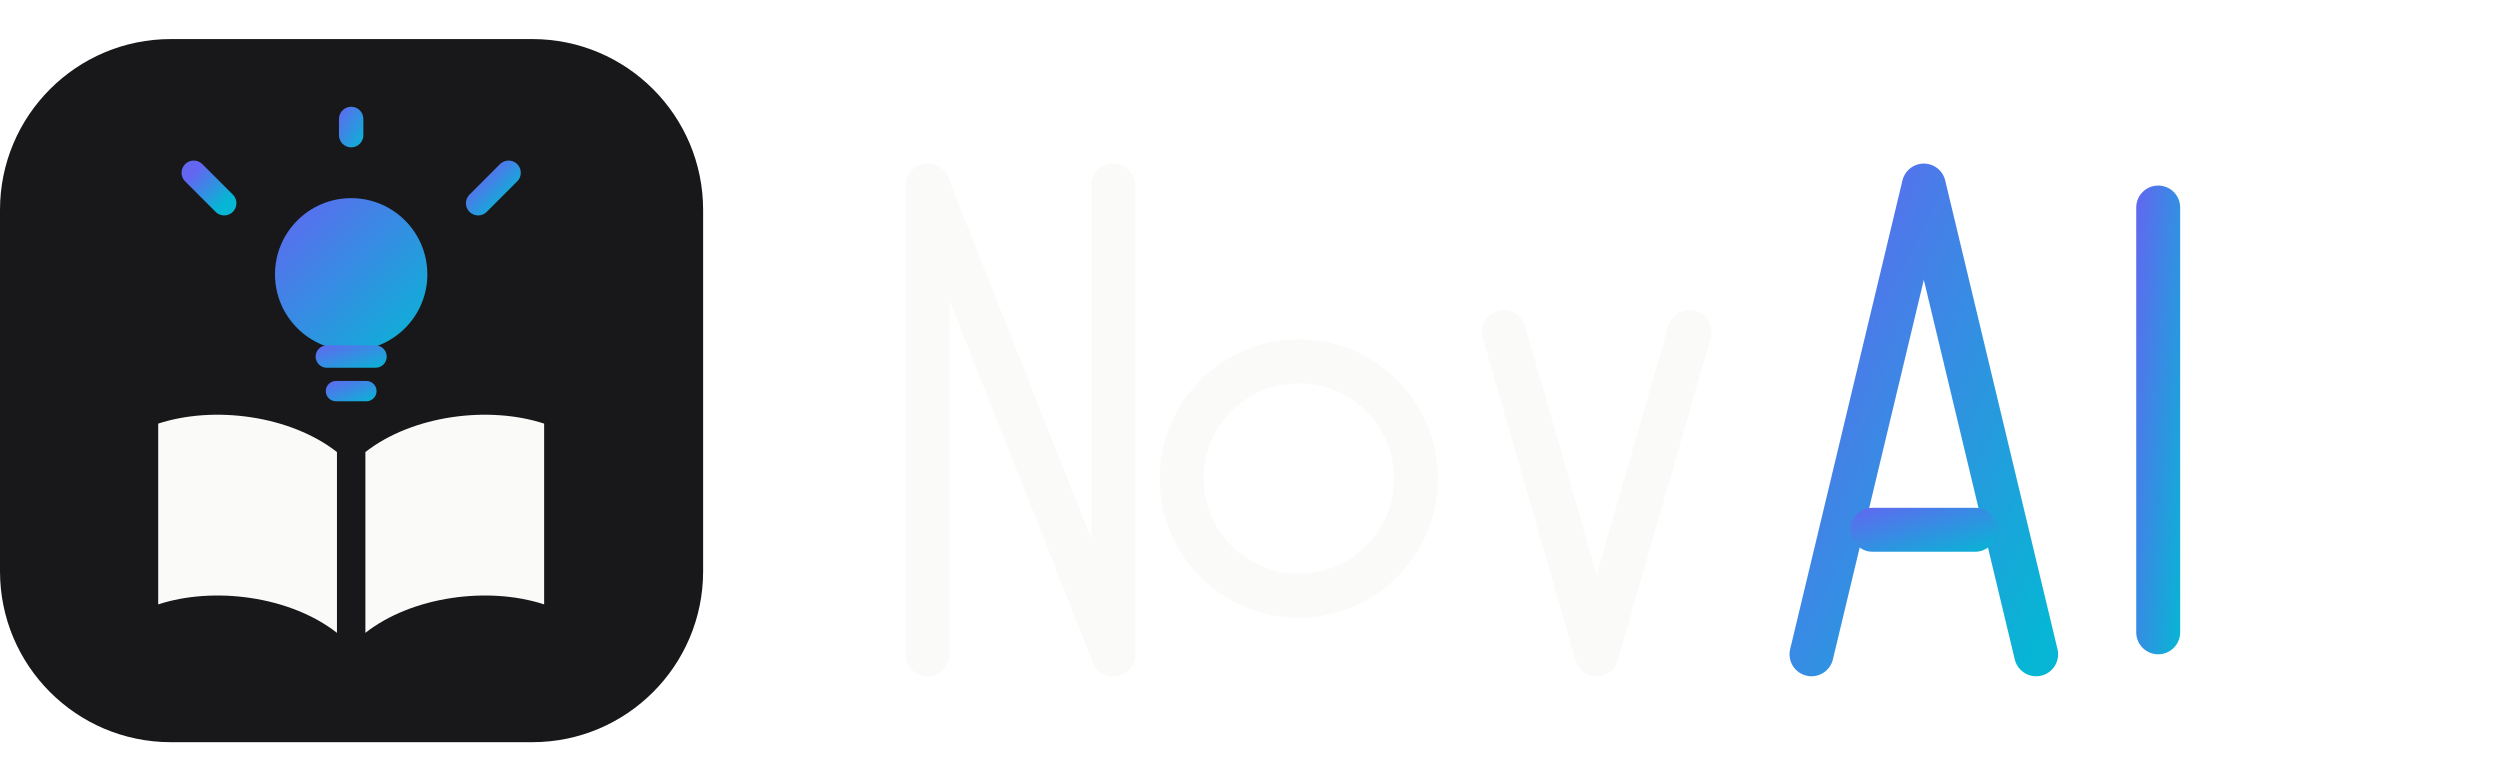
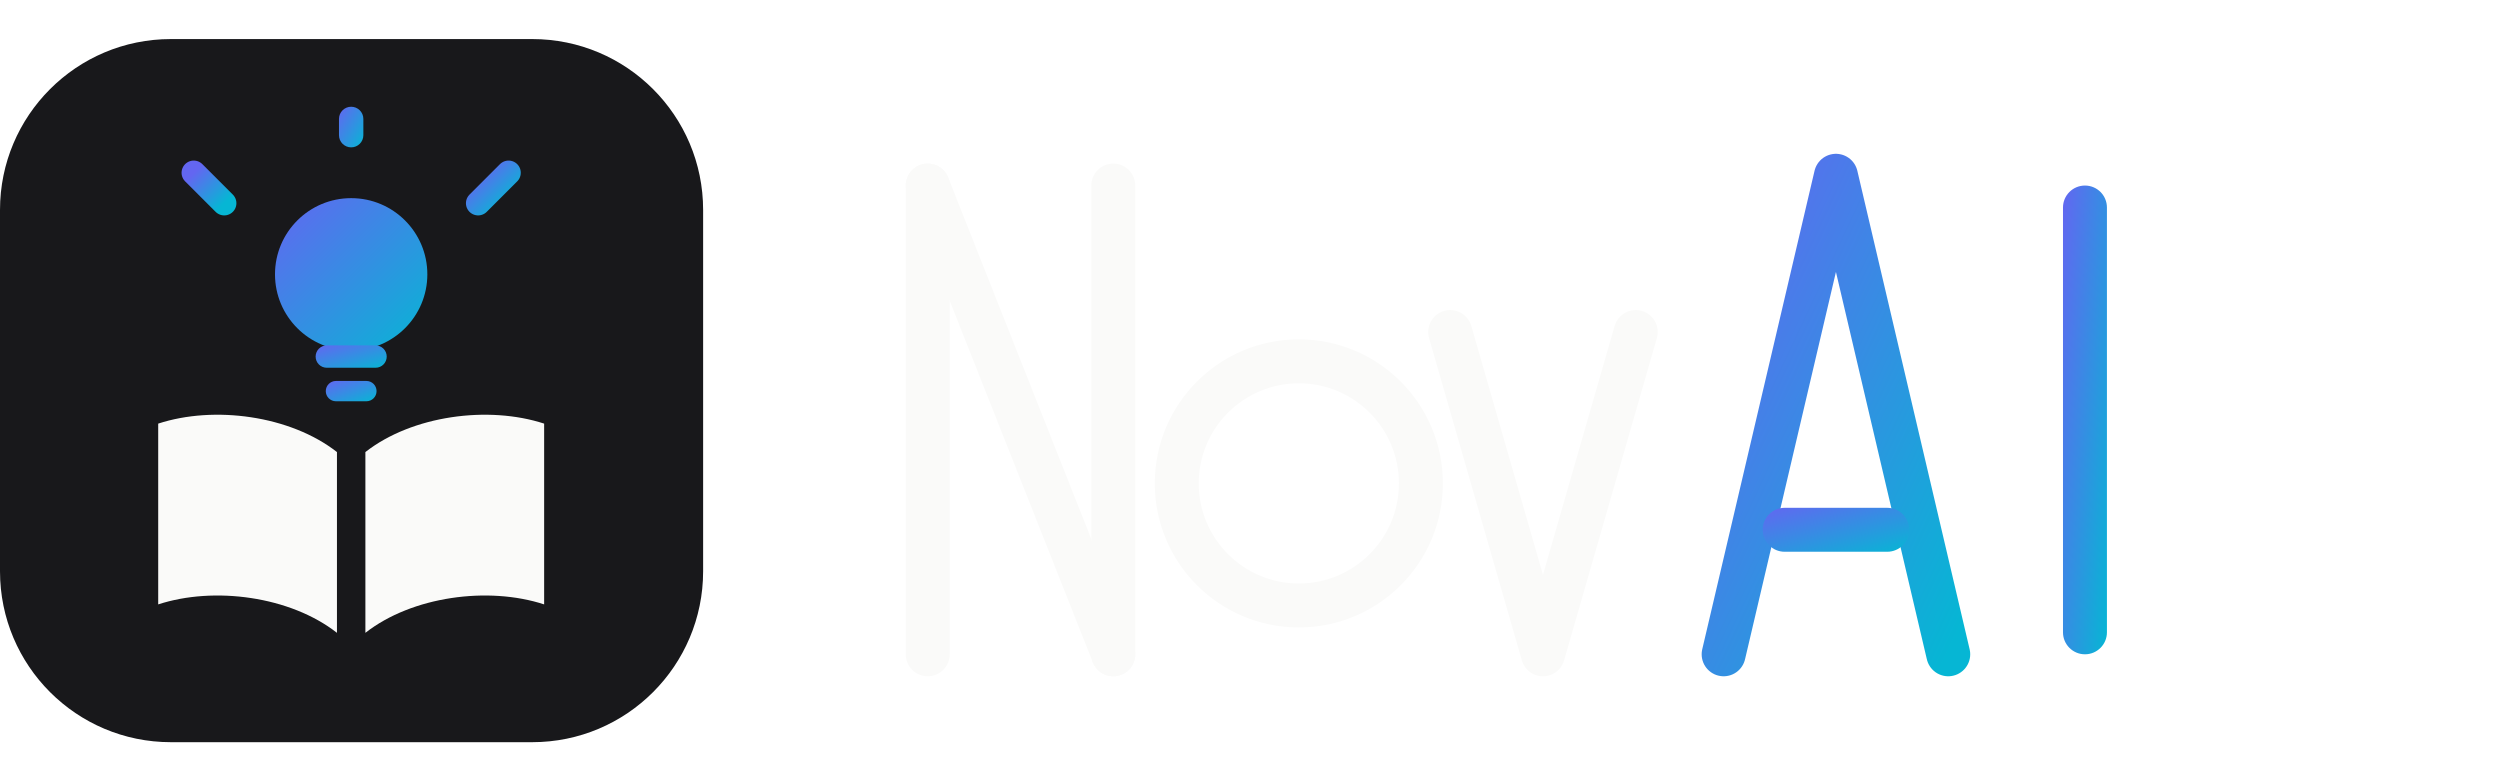
<svg xmlns="http://www.w3.org/2000/svg" viewBox="0 0 512 160" role="img" aria-label="NovAI">
  <defs>
    <linearGradient id="acc" x1="0" y1="0" x2="1" y2="1">
      <stop offset="0" stop-color="#6366F1" />
      <stop offset="1" stop-color="#06B6D4" />
    </linearGradient>
  </defs>
  <g transform="translate(0,8)">
    <rect width="144" height="144" rx="35" fill="#18181B" />
    <g transform="translate(22,30.5) scale(2.08)">
      <g stroke="url(#acc)" stroke-width="2.4" stroke-linecap="round">
        <path d="M 11.5 1.5 L 8.5 -1.5" />
        <path d="M 36.5 1.5 L 39.5 -1.5" />
      </g>
      <rect x="22.8" y="-8" width="2.4" height="4" rx="1.2" fill="url(#acc)" />
      <circle cx="24" cy="8.5" r="7.5" fill="url(#acc)" />
      <rect x="20.5" y="15.5" width="7" height="2.2" rx="1.1" fill="url(#acc)" />
      <rect x="21.5" y="19" width="5" height="2" rx="1" fill="url(#acc)" />
      <path fill="#FAFAF9" d="M 22.6 26 C 18 22.4, 10.5 21.4, 5 23.2 L 5 41 C 10.5 39.2, 18 40.2, 22.6 43.8 Z" />
      <path fill="#FAFAF9" d="M 25.4 26 C 30 22.4, 37.5 21.4, 43 23.2 L 43 41 C 37.5 39.2, 30 40.2, 25.4 43.8 Z" />
    </g>
  </g>
  <g transform="translate(184,26)" fill="none" stroke-linecap="round" stroke-linejoin="round" stroke-width="9">
    <g stroke="#FAFAF9">
      <path d="M 6 12 L 6 108" />
      <path d="M 6 12 L 44 108" />
      <path d="M 44 12 L 44 108" />
-       <circle cx="82" cy="72" r="24" />
-       <path d="M 124 42 L 143 108 L 162 42" />
+       <circle cx="82" cy="73" r="25" />
+       <path d="M 113 42 L 132 108 L 151 42" />
    </g>
-     <path d="M 187 108 L 210 12 L 233 108" stroke="url(#acc)" />
-     <rect x="195" y="78" width="30" height="9" rx="4.5" fill="url(#acc)" />
-     <rect x="253.5" y="12" width="9" height="96" rx="4.5" fill="url(#acc)" />
+     <path d="M 169 108 L 192 10 L 215 108" stroke="url(#acc)" />
+     <rect x="177" y="78" width="30" height="9" rx="4.5" fill="url(#acc)" />
+     <rect x="238.5" y="12" width="9" height="96" rx="4.5" fill="url(#acc)" />
  </g>
</svg>
